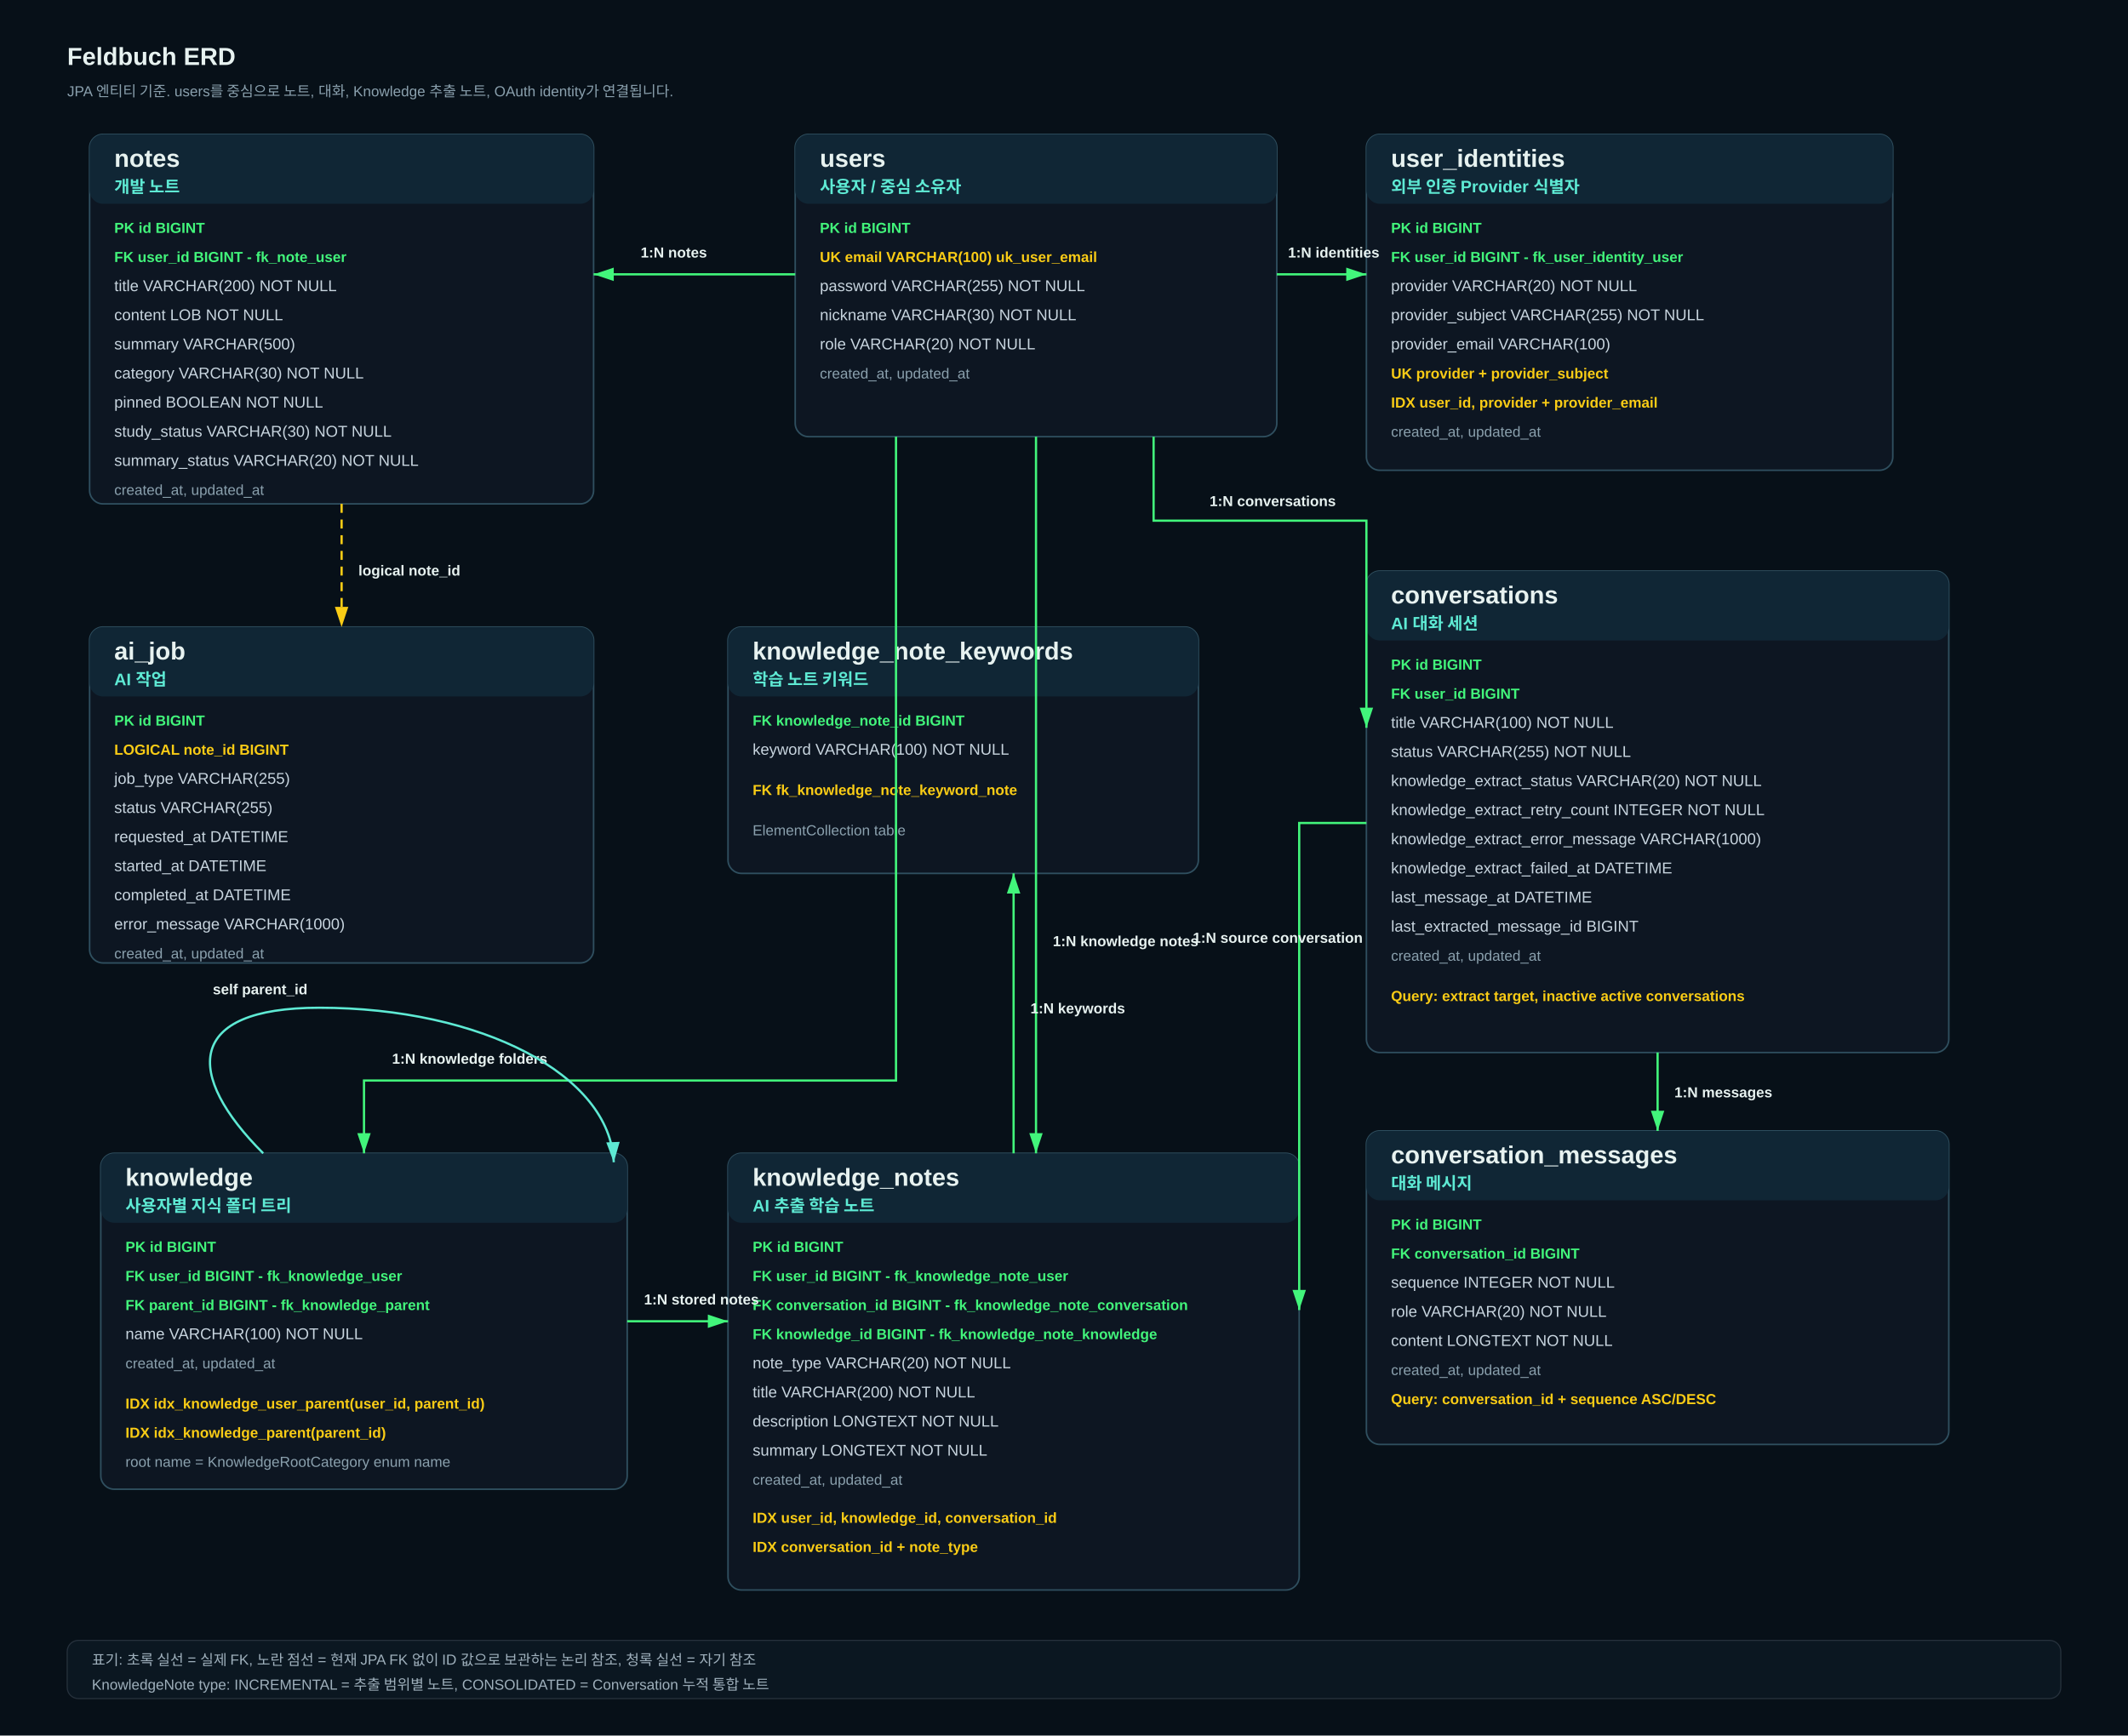
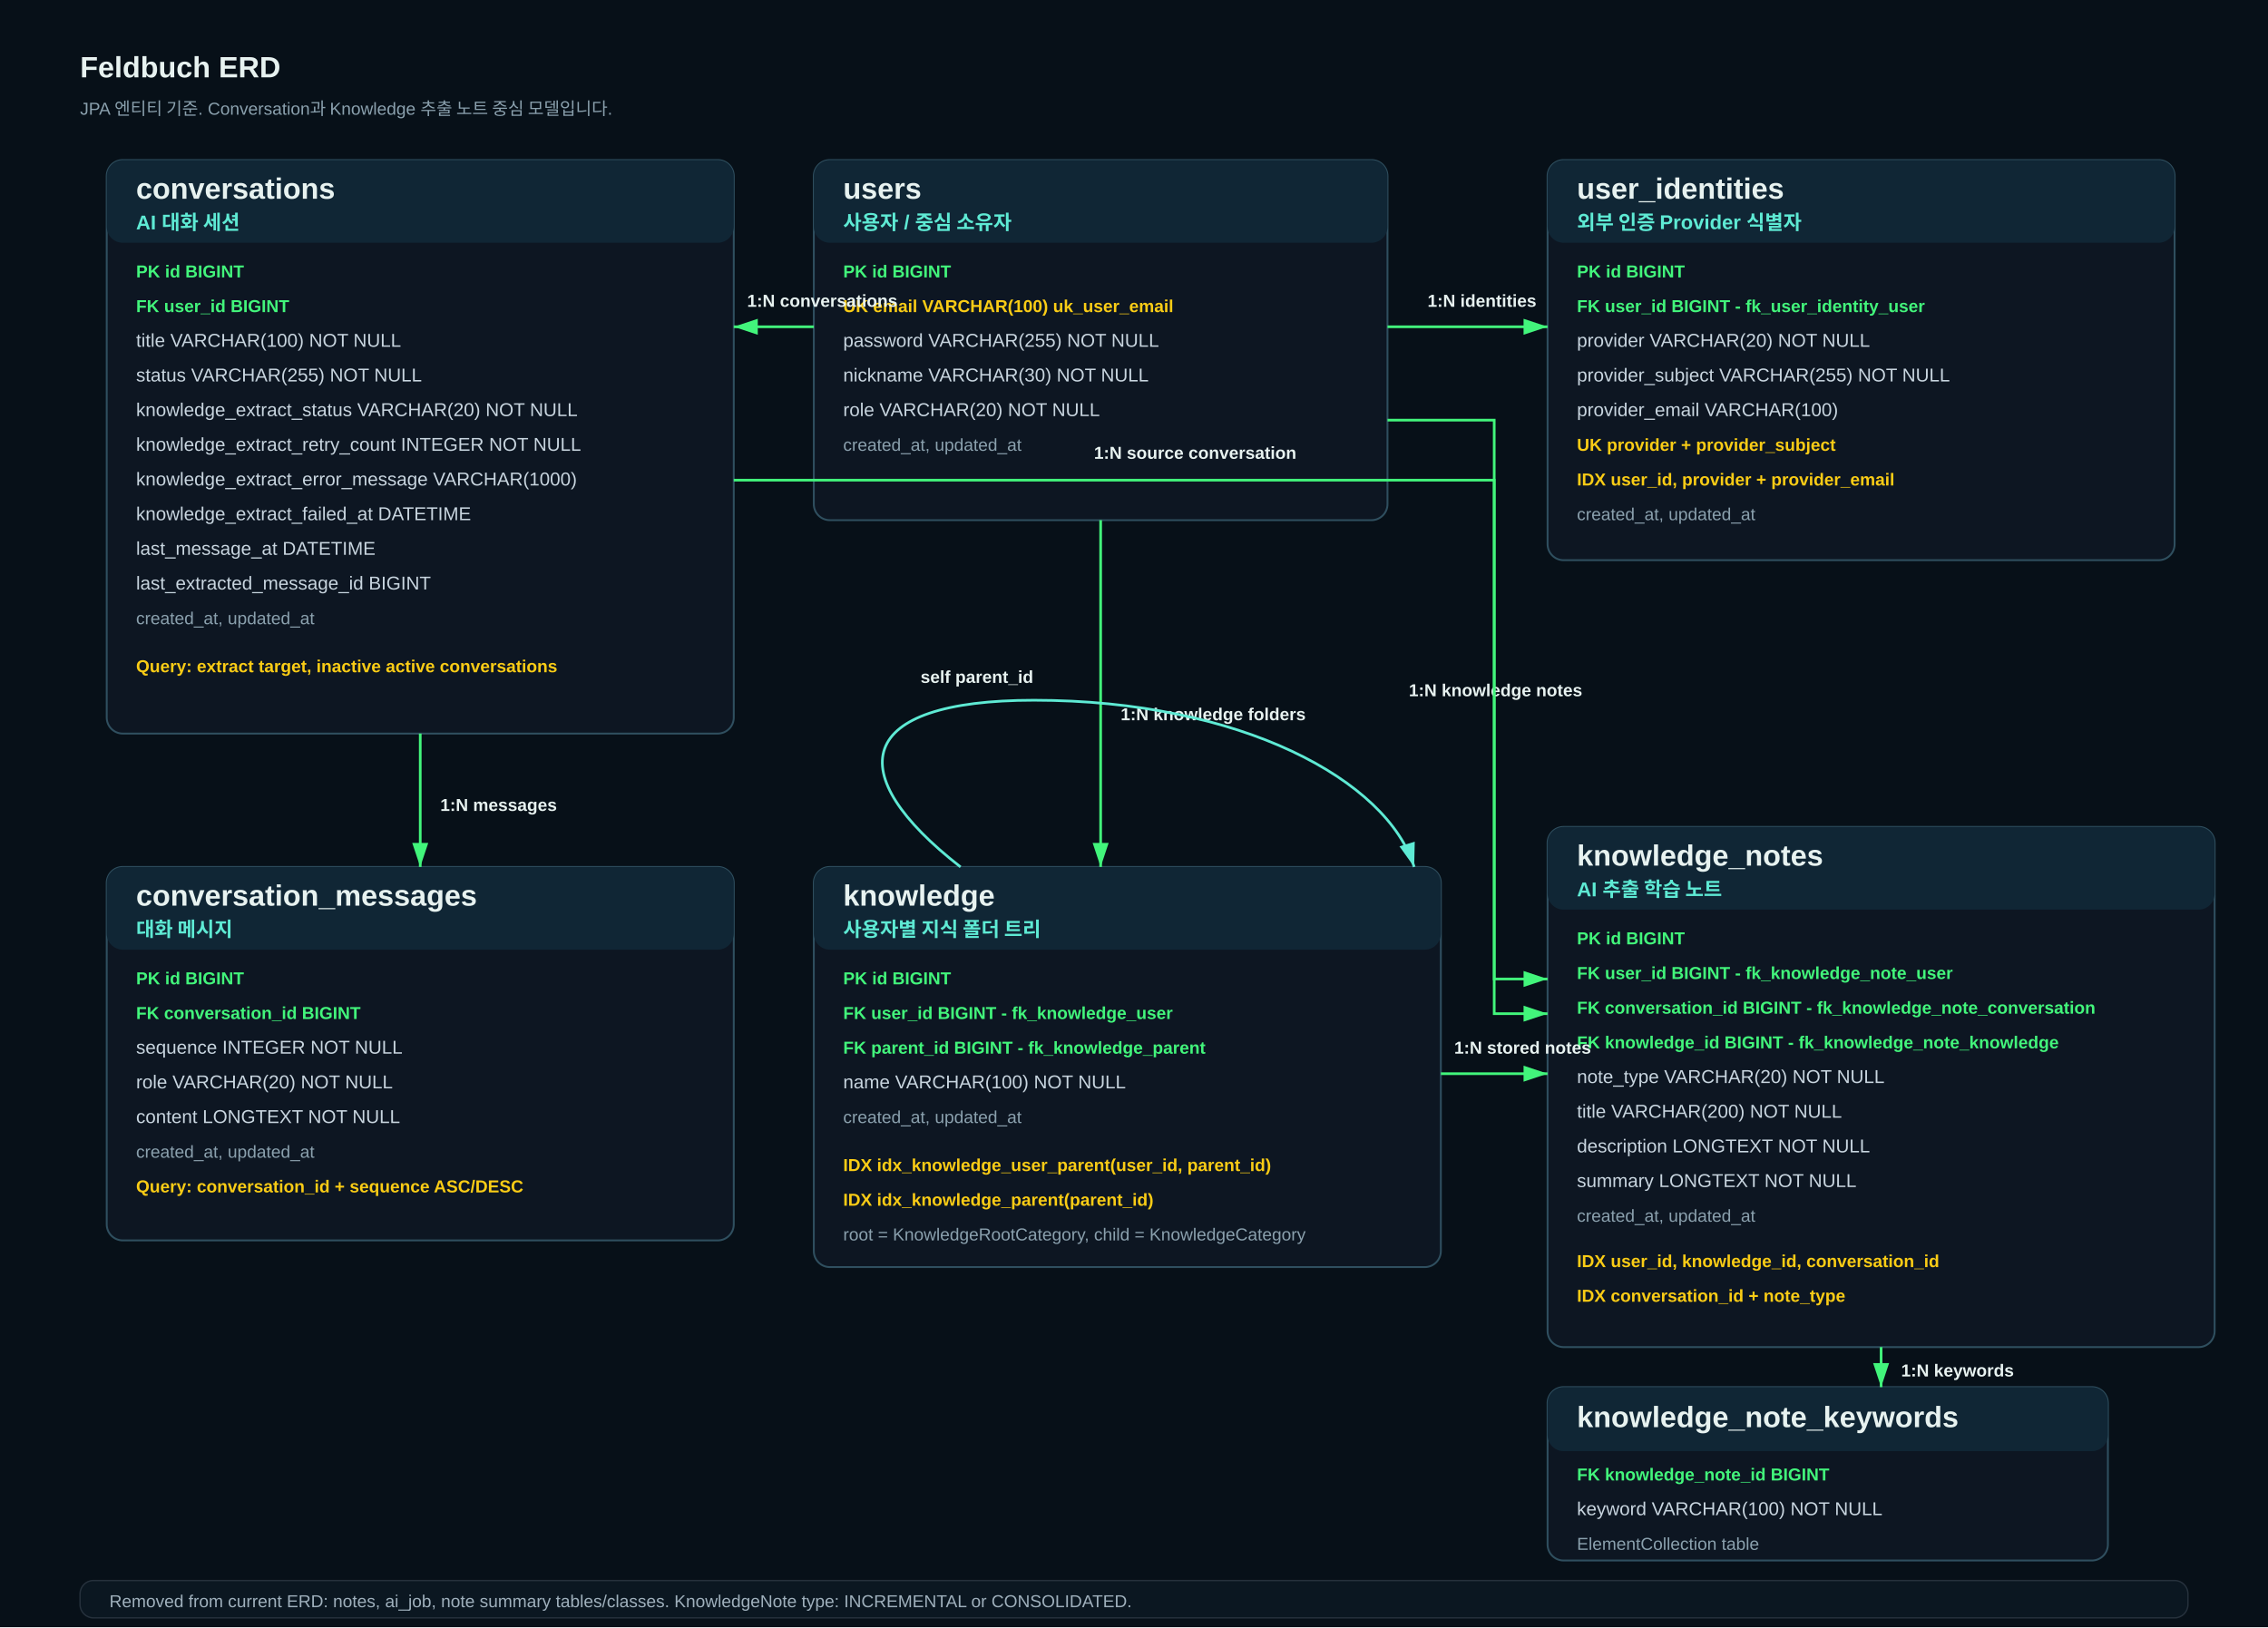
- <svg xmlns="http://www.w3.org/2000/svg" width="1900" height="1550" viewBox="0 0 1900 1550" fill="none">
+ <svg xmlns="http://www.w3.org/2000/svg" width="1700" height="1220" viewBox="0 0 1700 1220" fill="none">
  <defs>
    <style>
      .bg { fill: #071018; }
      .panel { fill: #0d1622; stroke: #2f4f5f; stroke-width: 1.4; rx: 12; }
      .header { fill: #102635; }
      .title { fill: #e7f2f0; font-family: Arial, sans-serif; font-size: 22px; font-weight: 700; }
      .subtitle { fill: #5eead4; font-family: Arial, sans-serif; font-size: 15px; font-weight: 700; }
      .col { fill: #c8d5df; font-family: Arial, sans-serif; font-size: 14px; }
      .muted { fill: #8aa0ad; font-family: Arial, sans-serif; font-size: 13px; }
      .key { fill: #42f57b; font-family: Arial, sans-serif; font-size: 13px; font-weight: 700; }
      .idx { fill: #facc15; font-family: Arial, sans-serif; font-size: 13px; font-weight: 700; }
      .fk { stroke: #42f57b; stroke-width: 2; fill: none; marker-end: url(#arrow); }
-       .logical { stroke: #facc15; stroke-width: 2; fill: none; stroke-dasharray: 8 6; marker-end: url(#arrowYellow); }
      .self { stroke: #5eead4; stroke-width: 2; fill: none; marker-end: url(#arrowCyan); }
      .label { fill: #e7f2f0; font-family: Arial, sans-serif; font-size: 13px; font-weight: 700; }
      .note { fill: #9fb0bc; font-family: Arial, sans-serif; font-size: 13px; }
    </style>
    <marker id="arrow" markerWidth="10" markerHeight="10" refX="9" refY="3" orient="auto" markerUnits="strokeWidth">
      <path d="M0,0 L0,6 L9,3 z" fill="#42f57b" />
    </marker>
-     <marker id="arrowYellow" markerWidth="10" markerHeight="10" refX="9" refY="3" orient="auto" markerUnits="strokeWidth">
-       <path d="M0,0 L0,6 L9,3 z" fill="#facc15" />
-     </marker>
    <marker id="arrowCyan" markerWidth="10" markerHeight="10" refX="9" refY="3" orient="auto" markerUnits="strokeWidth">
      <path d="M0,0 L0,6 L9,3 z" fill="#5eead4" />
    </marker>
  </defs>
-   <rect width="1900" height="1550" class="bg" />
+   <rect width="1700" height="1220" class="bg" />
  <text x="60" y="58" class="title" font-size="30">Feldbuch ERD</text>
-   <text x="60" y="86" class="muted">JPA 엔티티 기준. users를 중심으로 노트, 대화, Knowledge 추출 노트, OAuth identity가 연결됩니다.</text>
-   <rect x="710" y="120" width="430" height="270" class="panel" />
-   <rect x="710" y="120" width="430" height="62" class="header" rx="12" />
-   <text x="732" y="149" class="title">users</text>
-   <text x="732" y="172" class="subtitle">사용자 / 중심 소유자</text>
-   <text x="732" y="208" class="key">PK id BIGINT</text>
-   <text x="732" y="234" class="idx">UK email VARCHAR(100) uk_user_email</text>
-   <text x="732" y="260" class="col">password VARCHAR(255) NOT NULL</text>
-   <text x="732" y="286" class="col">nickname VARCHAR(30) NOT NULL</text>
-   <text x="732" y="312" class="col">role VARCHAR(20) NOT NULL</text>
-   <text x="732" y="338" class="muted">created_at, updated_at</text>
-   <rect x="1220" y="120" width="470" height="300" class="panel" />
-   <rect x="1220" y="120" width="470" height="62" class="header" rx="12" />
-   <text x="1242" y="149" class="title">user_identities</text>
-   <text x="1242" y="172" class="subtitle">외부 인증 Provider 식별자</text>
-   <text x="1242" y="208" class="key">PK id BIGINT</text>
-   <text x="1242" y="234" class="key">FK user_id BIGINT - fk_user_identity_user</text>
-   <text x="1242" y="260" class="col">provider VARCHAR(20) NOT NULL</text>
-   <text x="1242" y="286" class="col">provider_subject VARCHAR(255) NOT NULL</text>
-   <text x="1242" y="312" class="col">provider_email VARCHAR(100)</text>
-   <text x="1242" y="338" class="idx">UK provider + provider_subject</text>
-   <text x="1242" y="364" class="idx">IDX user_id, provider + provider_email</text>
-   <text x="1242" y="390" class="muted">created_at, updated_at</text>
-   <rect x="80" y="120" width="450" height="330" class="panel" />
-   <rect x="80" y="120" width="450" height="62" class="header" rx="12" />
-   <text x="102" y="149" class="title">notes</text>
-   <text x="102" y="172" class="subtitle">개발 노트</text>
+   <text x="60" y="86" class="muted">JPA 엔티티 기준. Conversation과 Knowledge 추출 노트 중심 모델입니다.</text>
+   <rect x="610" y="120" width="430" height="270" class="panel" />
+   <rect x="610" y="120" width="430" height="62" class="header" rx="12" />
+   <text x="632" y="149" class="title">users</text>
+   <text x="632" y="172" class="subtitle">사용자 / 중심 소유자</text>
+   <text x="632" y="208" class="key">PK id BIGINT</text>
+   <text x="632" y="234" class="idx">UK email VARCHAR(100) uk_user_email</text>
+   <text x="632" y="260" class="col">password VARCHAR(255) NOT NULL</text>
+   <text x="632" y="286" class="col">nickname VARCHAR(30) NOT NULL</text>
+   <text x="632" y="312" class="col">role VARCHAR(20) NOT NULL</text>
+   <text x="632" y="338" class="muted">created_at, updated_at</text>
+   <rect x="1160" y="120" width="470" height="300" class="panel" />
+   <rect x="1160" y="120" width="470" height="62" class="header" rx="12" />
+   <text x="1182" y="149" class="title">user_identities</text>
+   <text x="1182" y="172" class="subtitle">외부 인증 Provider 식별자</text>
+   <text x="1182" y="208" class="key">PK id BIGINT</text>
+   <text x="1182" y="234" class="key">FK user_id BIGINT - fk_user_identity_user</text>
+   <text x="1182" y="260" class="col">provider VARCHAR(20) NOT NULL</text>
+   <text x="1182" y="286" class="col">provider_subject VARCHAR(255) NOT NULL</text>
+   <text x="1182" y="312" class="col">provider_email VARCHAR(100)</text>
+   <text x="1182" y="338" class="idx">UK provider + provider_subject</text>
+   <text x="1182" y="364" class="idx">IDX user_id, provider + provider_email</text>
+   <text x="1182" y="390" class="muted">created_at, updated_at</text>
+   <rect x="80" y="120" width="470" height="430" class="panel" />
+   <rect x="80" y="120" width="470" height="62" class="header" rx="12" />
+   <text x="102" y="149" class="title">conversations</text>
+   <text x="102" y="172" class="subtitle">AI 대화 세션</text>
  <text x="102" y="208" class="key">PK id BIGINT</text>
-   <text x="102" y="234" class="key">FK user_id BIGINT - fk_note_user</text>
-   <text x="102" y="260" class="col">title VARCHAR(200) NOT NULL</text>
-   <text x="102" y="286" class="col">content LOB NOT NULL</text>
-   <text x="102" y="312" class="col">summary VARCHAR(500)</text>
-   <text x="102" y="338" class="col">category VARCHAR(30) NOT NULL</text>
-   <text x="102" y="364" class="col">pinned BOOLEAN NOT NULL</text>
-   <text x="102" y="390" class="col">study_status VARCHAR(30) NOT NULL</text>
-   <text x="102" y="416" class="col">summary_status VARCHAR(20) NOT NULL</text>
-   <text x="102" y="442" class="muted">created_at, updated_at</text>
-   <rect x="80" y="560" width="450" height="300" class="panel" />
-   <rect x="80" y="560" width="450" height="62" class="header" rx="12" />
-   <text x="102" y="589" class="title">ai_job</text>
-   <text x="102" y="612" class="subtitle">AI 작업</text>
-   <text x="102" y="648" class="key">PK id BIGINT</text>
-   <text x="102" y="674" class="idx">LOGICAL note_id BIGINT</text>
-   <text x="102" y="700" class="col">job_type VARCHAR(255)</text>
-   <text x="102" y="726" class="col">status VARCHAR(255)</text>
-   <text x="102" y="752" class="col">requested_at DATETIME</text>
-   <text x="102" y="778" class="col">started_at DATETIME</text>
-   <text x="102" y="804" class="col">completed_at DATETIME</text>
-   <text x="102" y="830" class="col">error_message VARCHAR(1000)</text>
-   <text x="102" y="856" class="muted">created_at, updated_at</text>
-   <rect x="1220" y="510" width="520" height="430" class="panel" />
-   <rect x="1220" y="510" width="520" height="62" class="header" rx="12" />
-   <text x="1242" y="539" class="title">conversations</text>
-   <text x="1242" y="562" class="subtitle">AI 대화 세션</text>
-   <text x="1242" y="598" class="key">PK id BIGINT</text>
-   <text x="1242" y="624" class="key">FK user_id BIGINT</text>
-   <text x="1242" y="650" class="col">title VARCHAR(100) NOT NULL</text>
-   <text x="1242" y="676" class="col">status VARCHAR(255) NOT NULL</text>
-   <text x="1242" y="702" class="col">knowledge_extract_status VARCHAR(20) NOT NULL</text>
-   <text x="1242" y="728" class="col">knowledge_extract_retry_count INTEGER NOT NULL</text>
-   <text x="1242" y="754" class="col">knowledge_extract_error_message VARCHAR(1000)</text>
-   <text x="1242" y="780" class="col">knowledge_extract_failed_at DATETIME</text>
-   <text x="1242" y="806" class="col">last_message_at DATETIME</text>
-   <text x="1242" y="832" class="col">last_extracted_message_id BIGINT</text>
-   <text x="1242" y="858" class="muted">created_at, updated_at</text>
-   <text x="1242" y="894" class="idx">Query: extract target, inactive active conversations</text>
-   <rect x="1220" y="1010" width="520" height="280" class="panel" />
-   <rect x="1220" y="1010" width="520" height="62" class="header" rx="12" />
-   <text x="1242" y="1039" class="title">conversation_messages</text>
-   <text x="1242" y="1062" class="subtitle">대화 메시지</text>
-   <text x="1242" y="1098" class="key">PK id BIGINT</text>
-   <text x="1242" y="1124" class="key">FK conversation_id BIGINT</text>
-   <text x="1242" y="1150" class="col">sequence INTEGER NOT NULL</text>
-   <text x="1242" y="1176" class="col">role VARCHAR(20) NOT NULL</text>
-   <text x="1242" y="1202" class="col">content LONGTEXT NOT NULL</text>
-   <text x="1242" y="1228" class="muted">created_at, updated_at</text>
-   <text x="1242" y="1254" class="idx">Query: conversation_id + sequence ASC/DESC</text>
-   <rect x="90" y="1030" width="470" height="300" class="panel" />
-   <rect x="90" y="1030" width="470" height="62" class="header" rx="12" />
-   <text x="112" y="1059" class="title">knowledge</text>
-   <text x="112" y="1082" class="subtitle">사용자별 지식 폴더 트리</text>
-   <text x="112" y="1118" class="key">PK id BIGINT</text>
-   <text x="112" y="1144" class="key">FK user_id BIGINT - fk_knowledge_user</text>
-   <text x="112" y="1170" class="key">FK parent_id BIGINT - fk_knowledge_parent</text>
-   <text x="112" y="1196" class="col">name VARCHAR(100) NOT NULL</text>
-   <text x="112" y="1222" class="muted">created_at, updated_at</text>
-   <text x="112" y="1258" class="idx">IDX idx_knowledge_user_parent(user_id, parent_id)</text>
-   <text x="112" y="1284" class="idx">IDX idx_knowledge_parent(parent_id)</text>
-   <text x="112" y="1310" class="muted">root name = KnowledgeRootCategory enum name</text>
-   <rect x="650" y="1030" width="510" height="390" class="panel" />
-   <rect x="650" y="1030" width="510" height="62" class="header" rx="12" />
-   <text x="672" y="1059" class="title">knowledge_notes</text>
-   <text x="672" y="1082" class="subtitle">AI 추출 학습 노트</text>
-   <text x="672" y="1118" class="key">PK id BIGINT</text>
-   <text x="672" y="1144" class="key">FK user_id BIGINT - fk_knowledge_note_user</text>
-   <text x="672" y="1170" class="key">FK conversation_id BIGINT - fk_knowledge_note_conversation</text>
-   <text x="672" y="1196" class="key">FK knowledge_id BIGINT - fk_knowledge_note_knowledge</text>
-   <text x="672" y="1222" class="col">note_type VARCHAR(20) NOT NULL</text>
-   <text x="672" y="1248" class="col">title VARCHAR(200) NOT NULL</text>
-   <text x="672" y="1274" class="col">description LONGTEXT NOT NULL</text>
-   <text x="672" y="1300" class="col">summary LONGTEXT NOT NULL</text>
-   <text x="672" y="1326" class="muted">created_at, updated_at</text>
-   <text x="672" y="1360" class="idx">IDX user_id, knowledge_id, conversation_id</text>
-   <text x="672" y="1386" class="idx">IDX conversation_id + note_type</text>
-   <rect x="650" y="560" width="420" height="220" class="panel" />
-   <rect x="650" y="560" width="420" height="62" class="header" rx="12" />
-   <text x="672" y="589" class="title">knowledge_note_keywords</text>
-   <text x="672" y="612" class="subtitle">학습 노트 키워드</text>
-   <text x="672" y="648" class="key">FK knowledge_note_id BIGINT</text>
-   <text x="672" y="674" class="col">keyword VARCHAR(100) NOT NULL</text>
-   <text x="672" y="710" class="idx">FK fk_knowledge_note_keyword_note</text>
-   <text x="672" y="746" class="muted">ElementCollection table</text>
-   <path d="M710 245 H530" class="fk" />
-   <text x="572" y="230" class="label">1:N notes</text>
-   <path d="M305 450 V560" class="logical" />
-   <text x="320" y="514" class="label">logical note_id</text>
-   <path d="M1140 245 H1220" class="fk" />
-   <text x="1150" y="230" class="label">1:N identities</text>
-   <path d="M1030 390 V465 H1220 V650" class="fk" />
-   <text x="1080" y="452" class="label">1:N conversations</text>
-   <path d="M1480 940 V1010" class="fk" />
-   <text x="1495" y="980" class="label">1:N messages</text>
-   <path d="M800 390 V965 H325 V1030" class="fk" />
-   <text x="350" y="950" class="label">1:N knowledge folders</text>
-   <path d="M925 390 V1030" class="fk" />
-   <text x="940" y="845" class="label">1:N knowledge notes</text>
-   <path d="M1220 735 H1160 V1170" class="fk" />
-   <text x="1065" y="842" class="label">1:N source conversation</text>
-   <path d="M560 1180 H650" class="fk" />
-   <text x="575" y="1165" class="label">1:N stored notes</text>
-   <path d="M905 1030 V780" class="fk" />
-   <text x="920" y="905" class="label">1:N keywords</text>
-   <path d="M235 1030 C165 960 165 900 285 900 C430 900 545 960 548 1038" class="self" />
-   <text x="190" y="888" class="label">self parent_id</text>
-   <rect x="60" y="1465" width="1780" height="52" fill="#0b1721" stroke="#26313c" rx="10" />
-   <text x="82" y="1487" class="note">표기: 초록 실선 = 실제 FK, 노란 점선 = 현재 JPA FK 없이 ID 값으로 보관하는 논리 참조, 청록 실선 = 자기 참조</text>
-   <text x="82" y="1509" class="note">KnowledgeNote type: INCREMENTAL = 추출 범위별 노트, CONSOLIDATED = Conversation 누적 통합 노트</text>
+   <text x="102" y="234" class="key">FK user_id BIGINT</text>
+   <text x="102" y="260" class="col">title VARCHAR(100) NOT NULL</text>
+   <text x="102" y="286" class="col">status VARCHAR(255) NOT NULL</text>
+   <text x="102" y="312" class="col">knowledge_extract_status VARCHAR(20) NOT NULL</text>
+   <text x="102" y="338" class="col">knowledge_extract_retry_count INTEGER NOT NULL</text>
+   <text x="102" y="364" class="col">knowledge_extract_error_message VARCHAR(1000)</text>
+   <text x="102" y="390" class="col">knowledge_extract_failed_at DATETIME</text>
+   <text x="102" y="416" class="col">last_message_at DATETIME</text>
+   <text x="102" y="442" class="col">last_extracted_message_id BIGINT</text>
+   <text x="102" y="468" class="muted">created_at, updated_at</text>
+   <text x="102" y="504" class="idx">Query: extract target, inactive active conversations</text>
+   <rect x="80" y="650" width="470" height="280" class="panel" />
+   <rect x="80" y="650" width="470" height="62" class="header" rx="12" />
+   <text x="102" y="679" class="title">conversation_messages</text>
+   <text x="102" y="702" class="subtitle">대화 메시지</text>
+   <text x="102" y="738" class="key">PK id BIGINT</text>
+   <text x="102" y="764" class="key">FK conversation_id BIGINT</text>
+   <text x="102" y="790" class="col">sequence INTEGER NOT NULL</text>
+   <text x="102" y="816" class="col">role VARCHAR(20) NOT NULL</text>
+   <text x="102" y="842" class="col">content LONGTEXT NOT NULL</text>
+   <text x="102" y="868" class="muted">created_at, updated_at</text>
+   <text x="102" y="894" class="idx">Query: conversation_id + sequence ASC/DESC</text>
+   <rect x="610" y="650" width="470" height="300" class="panel" />
+   <rect x="610" y="650" width="470" height="62" class="header" rx="12" />
+   <text x="632" y="679" class="title">knowledge</text>
+   <text x="632" y="702" class="subtitle">사용자별 지식 폴더 트리</text>
+   <text x="632" y="738" class="key">PK id BIGINT</text>
+   <text x="632" y="764" class="key">FK user_id BIGINT - fk_knowledge_user</text>
+   <text x="632" y="790" class="key">FK parent_id BIGINT - fk_knowledge_parent</text>
+   <text x="632" y="816" class="col">name VARCHAR(100) NOT NULL</text>
+   <text x="632" y="842" class="muted">created_at, updated_at</text>
+   <text x="632" y="878" class="idx">IDX idx_knowledge_user_parent(user_id, parent_id)</text>
+   <text x="632" y="904" class="idx">IDX idx_knowledge_parent(parent_id)</text>
+   <text x="632" y="930" class="muted">root = KnowledgeRootCategory, child = KnowledgeCategory</text>
+   <rect x="1160" y="620" width="500" height="390" class="panel" />
+   <rect x="1160" y="620" width="500" height="62" class="header" rx="12" />
+   <text x="1182" y="649" class="title">knowledge_notes</text>
+   <text x="1182" y="672" class="subtitle">AI 추출 학습 노트</text>
+   <text x="1182" y="708" class="key">PK id BIGINT</text>
+   <text x="1182" y="734" class="key">FK user_id BIGINT - fk_knowledge_note_user</text>
+   <text x="1182" y="760" class="key">FK conversation_id BIGINT - fk_knowledge_note_conversation</text>
+   <text x="1182" y="786" class="key">FK knowledge_id BIGINT - fk_knowledge_note_knowledge</text>
+   <text x="1182" y="812" class="col">note_type VARCHAR(20) NOT NULL</text>
+   <text x="1182" y="838" class="col">title VARCHAR(200) NOT NULL</text>
+   <text x="1182" y="864" class="col">description LONGTEXT NOT NULL</text>
+   <text x="1182" y="890" class="col">summary LONGTEXT NOT NULL</text>
+   <text x="1182" y="916" class="muted">created_at, updated_at</text>
+   <text x="1182" y="950" class="idx">IDX user_id, knowledge_id, conversation_id</text>
+   <text x="1182" y="976" class="idx">IDX conversation_id + note_type</text>
+   <rect x="1160" y="1040" width="420" height="130" class="panel" />
+   <rect x="1160" y="1040" width="420" height="48" class="header" rx="12" />
+   <text x="1182" y="1070" class="title">knowledge_note_keywords</text>
+   <text x="1182" y="1110" class="key">FK knowledge_note_id BIGINT</text>
+   <text x="1182" y="1136" class="col">keyword VARCHAR(100) NOT NULL</text>
+   <text x="1182" y="1162" class="muted">ElementCollection table</text>
+   <path d="M610 245 H550" class="fk" />
+   <text x="560" y="230" class="label">1:N conversations</text>
+   <path d="M1040 245 H1160" class="fk" />
+   <text x="1070" y="230" class="label">1:N identities</text>
+   <path d="M315 550 V650" class="fk" />
+   <text x="330" y="608" class="label">1:N messages</text>
+   <path d="M825 390 V650" class="fk" />
+   <text x="840" y="540" class="label">1:N knowledge folders</text>
+   <path d="M1040 315 H1120 V734 H1160" class="fk" />
+   <text x="1056" y="522" class="label">1:N knowledge notes</text>
+   <path d="M550 360 H1120 V760 H1160" class="fk" />
+   <text x="820" y="344" class="label">1:N source conversation</text>
+   <path d="M1080 805 H1160" class="fk" />
+   <text x="1090" y="790" class="label">1:N stored notes</text>
+   <path d="M1410 1010 V1040" class="fk" />
+   <text x="1425" y="1032" class="label">1:N keywords</text>
+   <path d="M720 650 C630 580 640 525 775 525 C930 525 1040 585 1060 650" class="self" />
+   <text x="690" y="512" class="label">self parent_id</text>
+   <rect x="60" y="1185" width="1580" height="28" fill="#0b1721" stroke="#26313c" rx="10" />
+   <text x="82" y="1205" class="note">Removed from current ERD: notes, ai_job, note summary tables/classes. KnowledgeNote type: INCREMENTAL or CONSOLIDATED.</text>
</svg>
